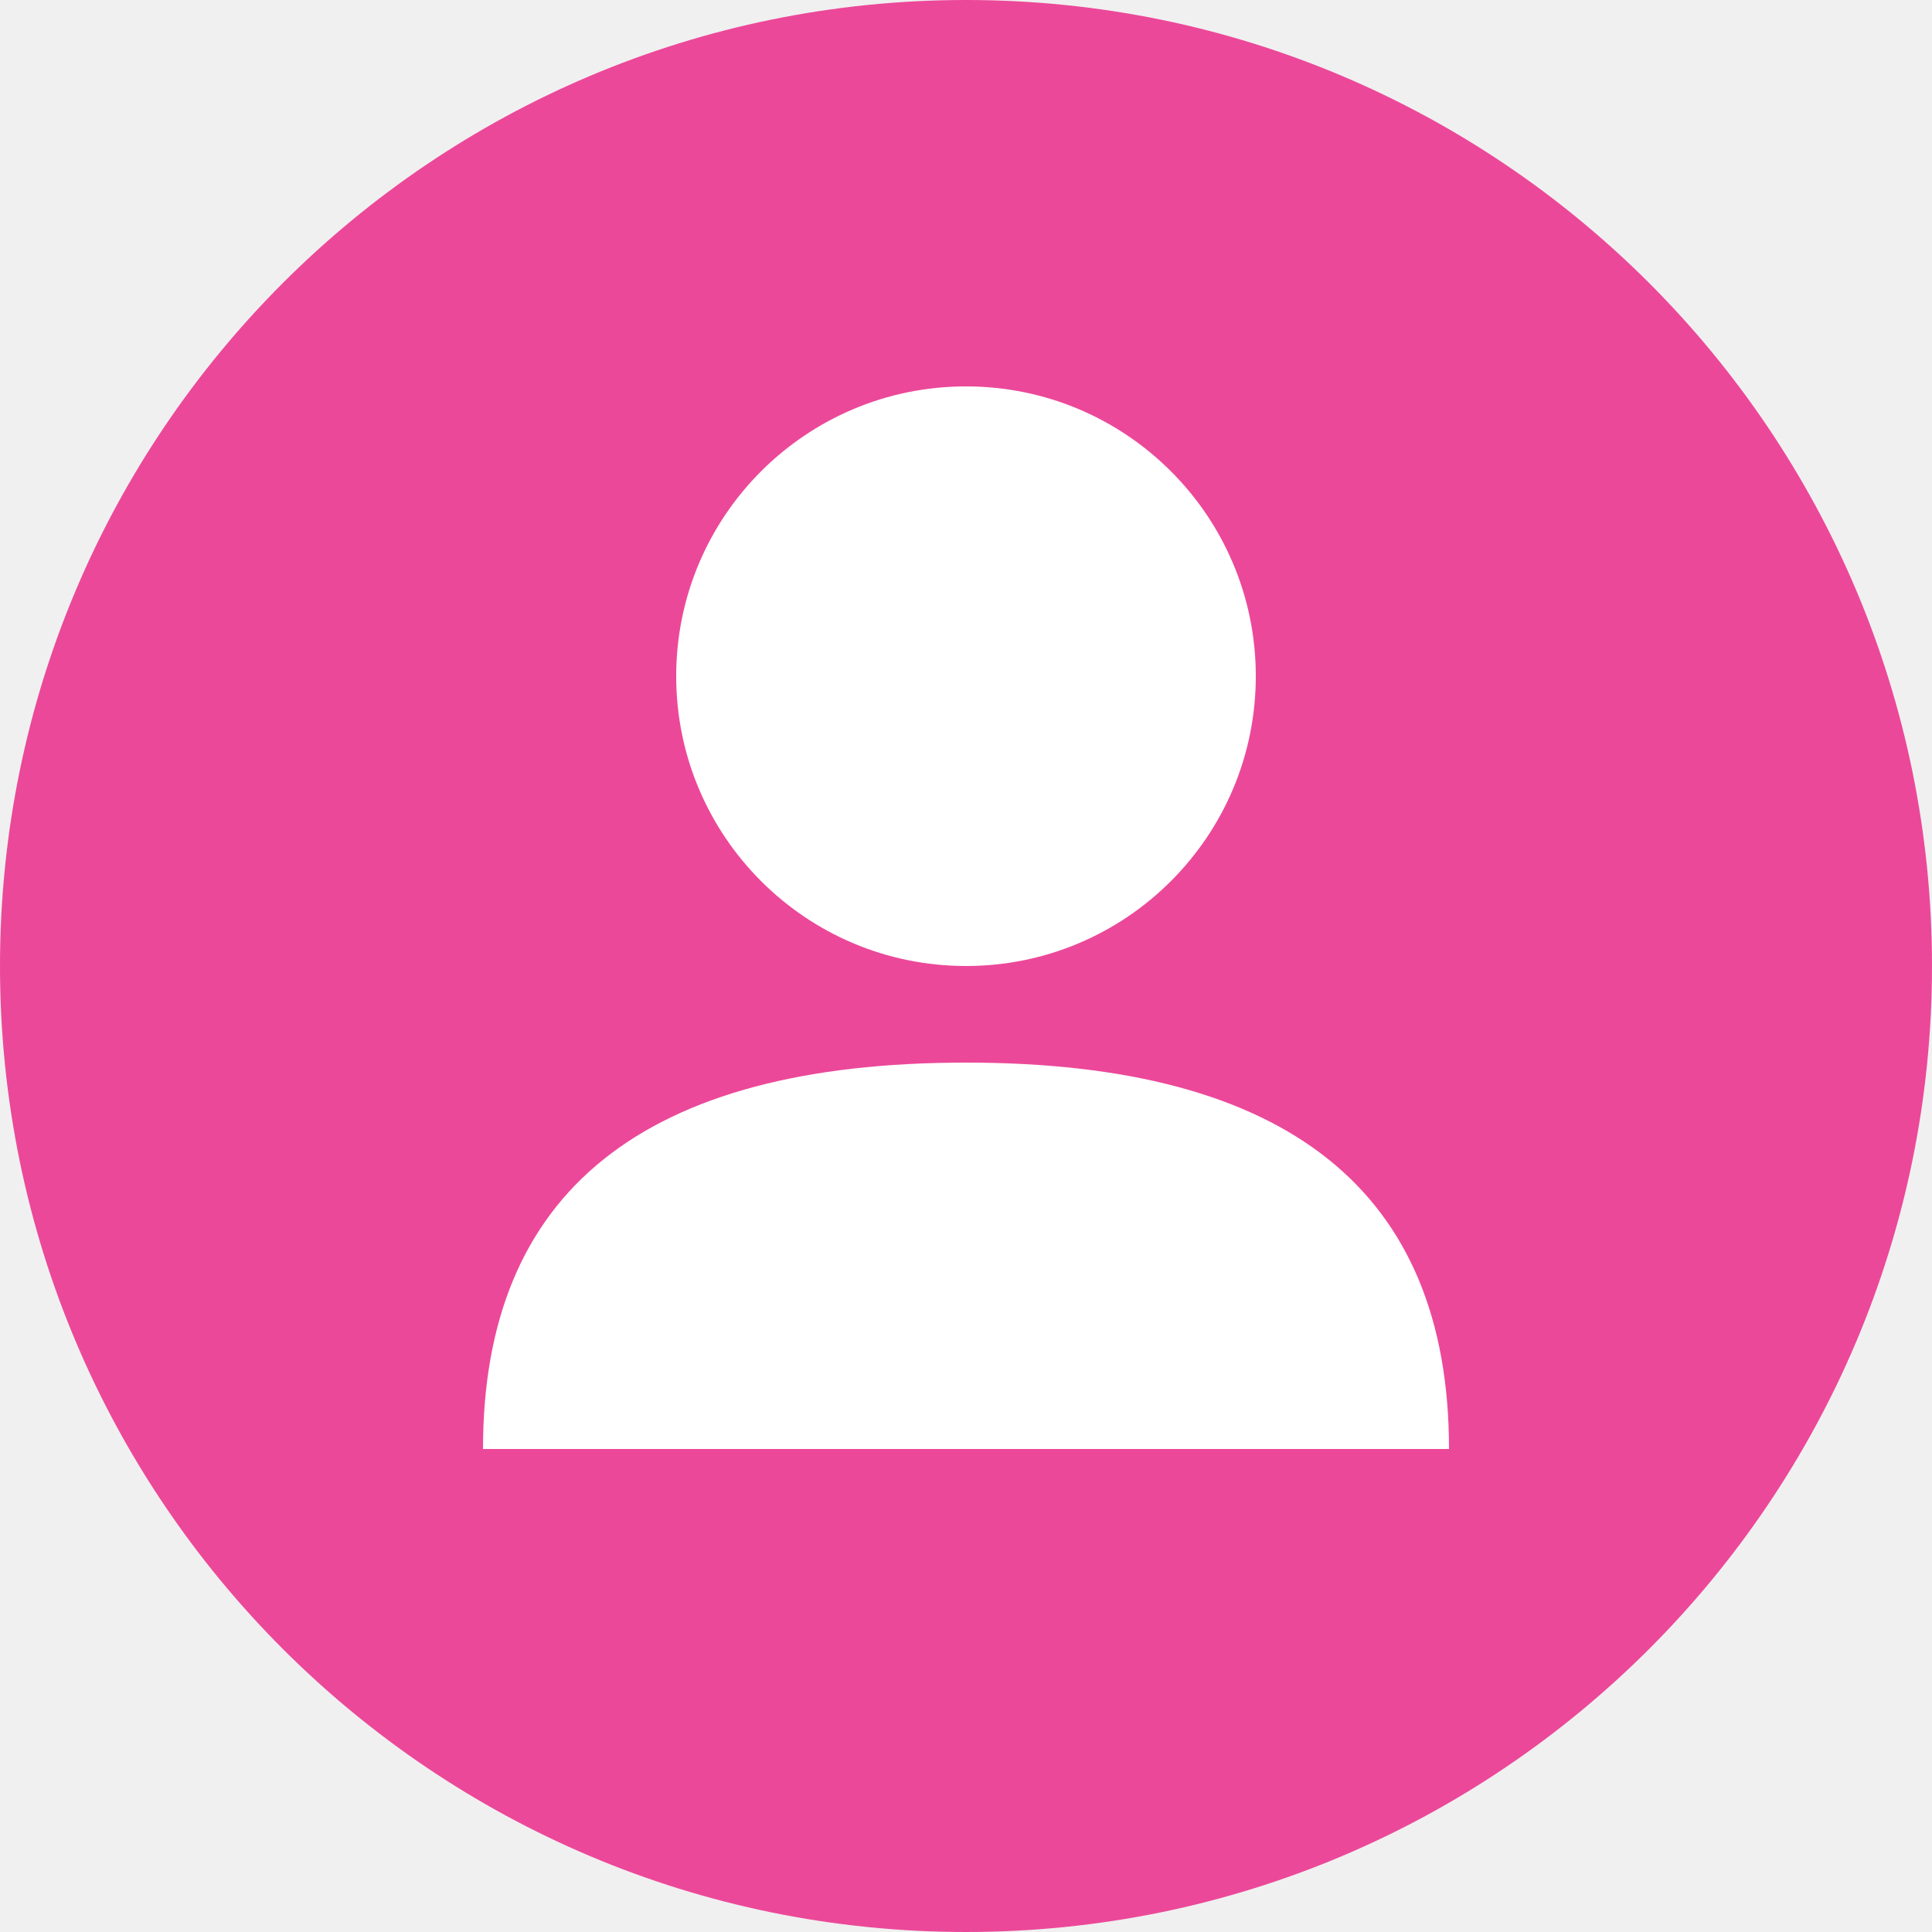
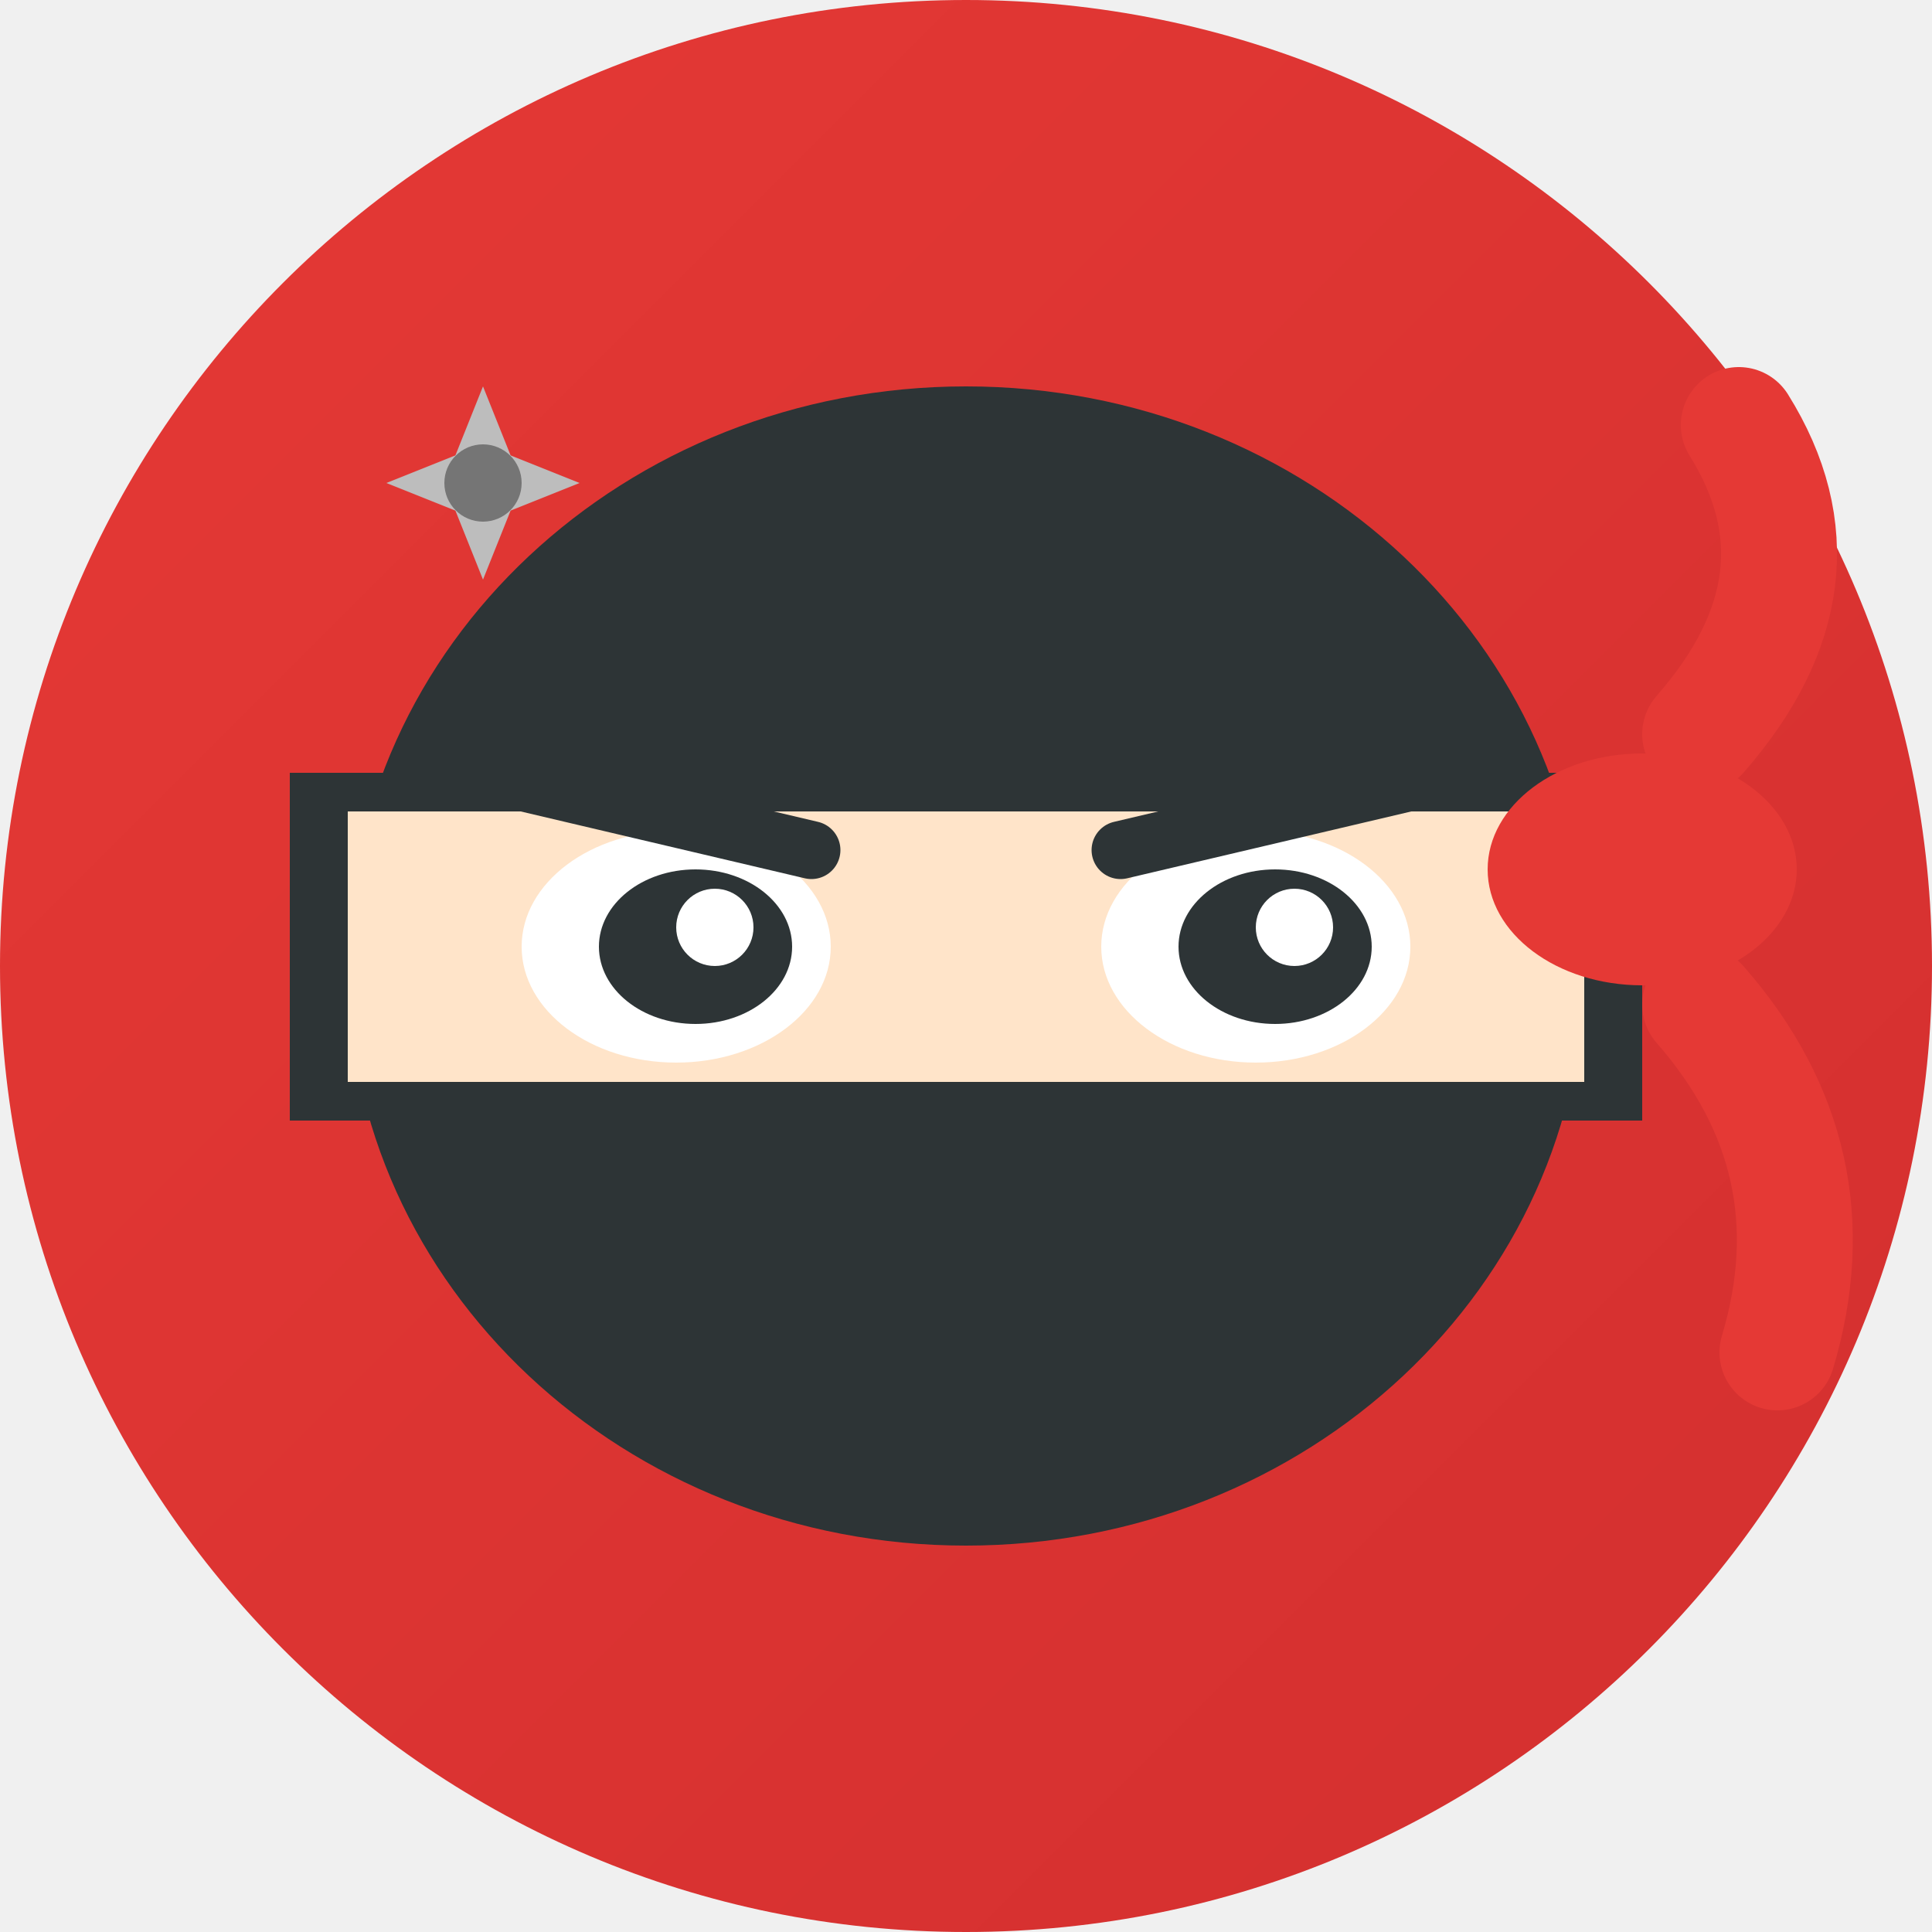
- <svg xmlns="http://www.w3.org/2000/svg" viewBox="0 0 100 100" fill="none">
-   <circle cx="50" cy="50" r="50" fill="#EC4899" />
-   <circle cx="50" cy="35" r="15" fill="white" />
-   <path d="M25 75 Q25 55 50 55 Q75 55 75 75" fill="white" />
+ <svg xmlns="http://www.w3.org/2000/svg" viewBox="0 0 100 100">
+   <defs>
+     <linearGradient id="ninjaBg" x1="0%" y1="0%" x2="100%" y2="100%">
+       <stop offset="0%" style="stop-color:#e53935" />
+       <stop offset="100%" style="stop-color:#d32f2f" />
+     </linearGradient>
+   </defs>
+   <circle cx="50" cy="50" r="50" fill="url(#ninjaBg)" />
+   <ellipse cx="50" cy="50" rx="32" ry="30" fill="#2D3436" />
+   <rect x="15" y="40" width="70" height="18" fill="#2D3436" />
+   <rect x="18" y="42" width="64" height="14" fill="#FFE4C9" />
+   <ellipse cx="35" cy="49" rx="8" ry="6" fill="white" />
+   <ellipse cx="65" cy="49" rx="8" ry="6" fill="white" />
+   <ellipse cx="36" cy="49" rx="5" ry="4" fill="#2D3436" />
+   <ellipse cx="66" cy="49" rx="5" ry="4" fill="#2D3436" />
+   <circle cx="37" cy="48" r="2" fill="white" />
+   <circle cx="67" cy="48" r="2" fill="white" />
+   <path d="M25 40 L42 44" stroke="#2D3436" stroke-width="3" stroke-linecap="round" />
+   <path d="M75 40 L58 44" stroke="#2D3436" stroke-width="3" stroke-linecap="round" />
+   <ellipse cx="85" cy="45" rx="8" ry="6" fill="#e53935" />
+   <path d="M88 38 Q95 30 90 22" stroke="#e53935" stroke-width="6" fill="none" stroke-linecap="round" />
+   <path d="M88 52 Q95 60 92 70" stroke="#e53935" stroke-width="6" fill="none" stroke-linecap="round" />
+   <g transform="translate(15, 15)">
+     <path d="M10 5 L12 10 L10 8 L8 10 Z" fill="#BDBDBD" />
+     <path d="M10 15 L8 10 L10 12 L12 10 Z" fill="#BDBDBD" />
+     <path d="M5 10 L10 8 L8 10 L10 12 Z" fill="#BDBDBD" />
+     <path d="M15 10 L10 12 L12 10 L10 8 Z" fill="#BDBDBD" />
+     <circle cx="10" cy="10" r="2" fill="#757575" />
+   </g>
</svg>
